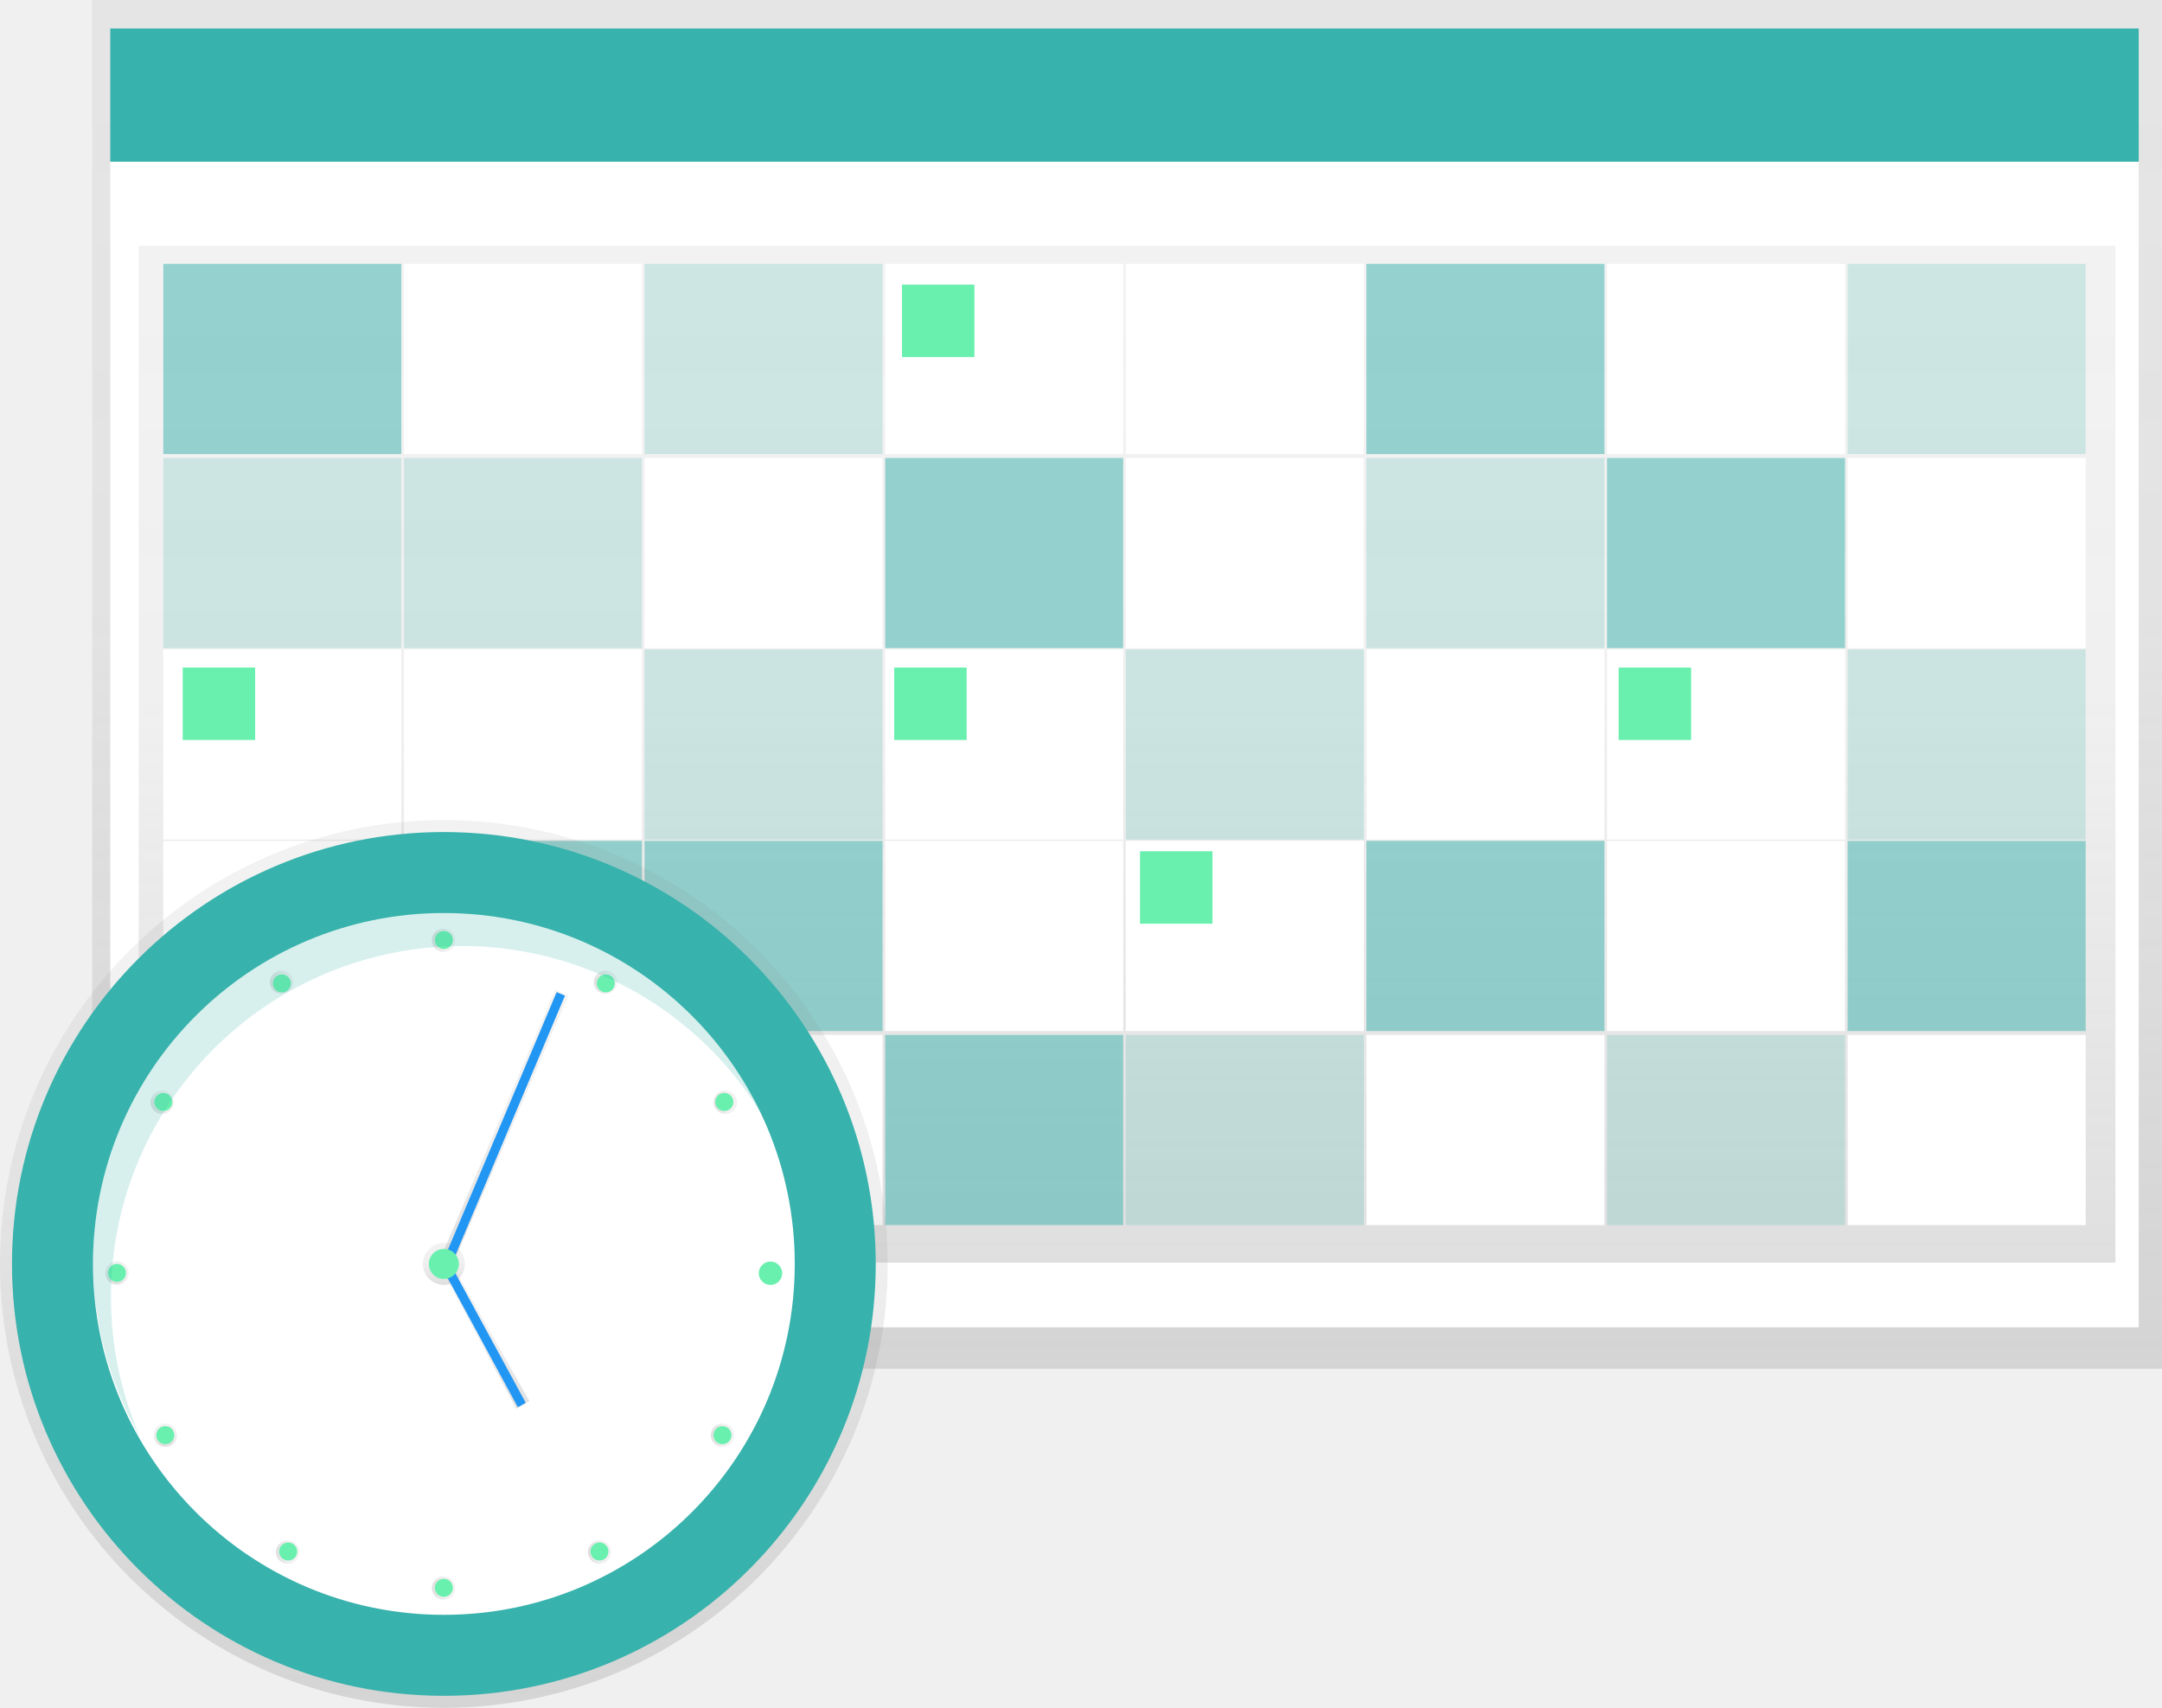
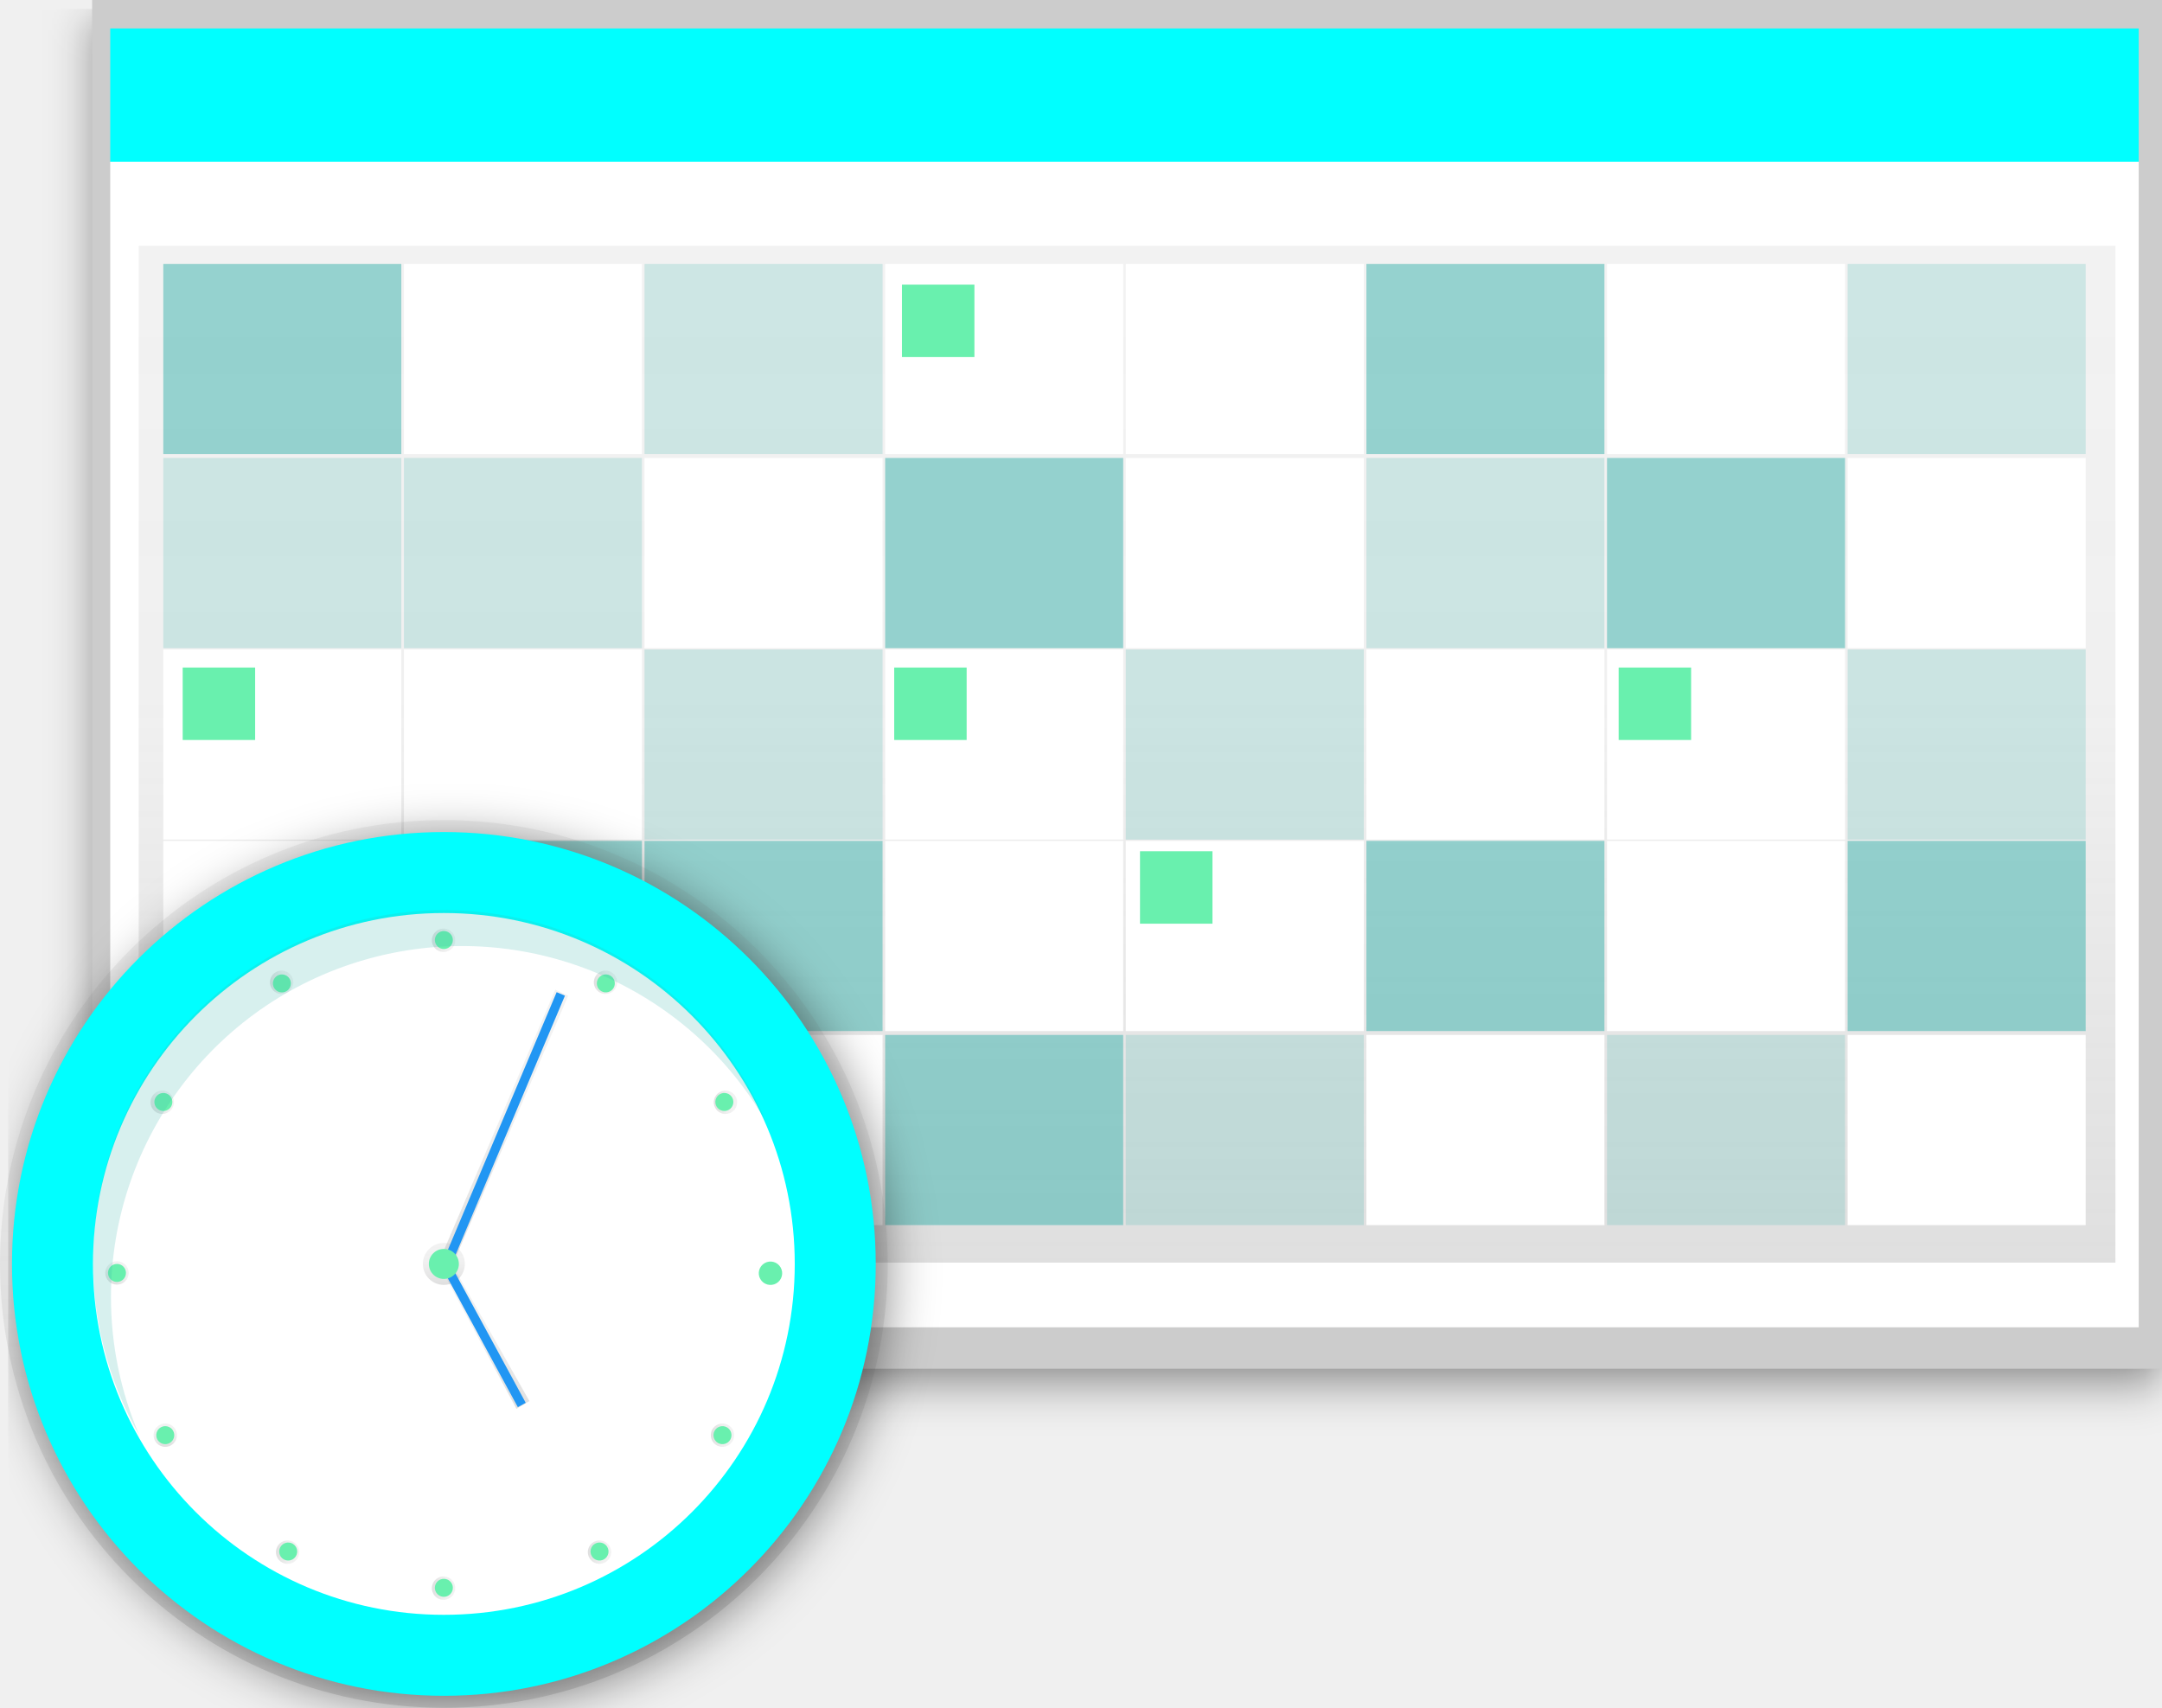
- <svg xmlns="http://www.w3.org/2000/svg" xmlns:xlink="http://www.w3.org/1999/xlink" id="3cd38589-f6b5-4ced-9f2c-9a4b79f01fae" data-name="Layer 1" width="835.61" height="660.05" viewBox="0 0 835.61 660.05">
-   <defs>
+ <svg xmlns="http://www.w3.org/2000/svg" xmlns:xlink="http://www.w3.org/1999/xlink" id="3cd38589-f6b5-4ced-9f2c-9a4b79f01fae" data-name="Layer 1" width="835.61" height="660.05" viewBox="0 0 835.61 660.05" version="1.1">
+   <defs id="defs25">
    <linearGradient id="459c4fc8-d836-433f-a197-0a2a91cd58e2" x1="435.61" y1="529" x2="435.61" gradientUnits="userSpaceOnUse">
-       <stop offset="0" stop-color="gray" stop-opacity="0.25" />
-       <stop offset="0.54" stop-color="gray" stop-opacity="0.12" />
-       <stop offset="1" stop-color="gray" stop-opacity="0.1" />
+       <stop offset="0" stop-color="gray" stop-opacity="0.25" id="stop2" />
+       <stop offset="0.54" stop-color="gray" stop-opacity="0.12" id="stop4" />
+       <stop offset="1" stop-color="gray" stop-opacity="0.1" id="stop6" />
    </linearGradient>
    <linearGradient id="342ea0e6-6062-49b7-bc20-c734cb7a73a4" x1="435.61" y1="488" x2="435.61" y2="95" xlink:href="#459c4fc8-d836-433f-a197-0a2a91cd58e2" />
    <linearGradient id="763d00b7-5a07-4818-8ebb-d18341e18e84" x1="171.55" y1="660.05" x2="171.55" y2="316.95" xlink:href="#459c4fc8-d836-433f-a197-0a2a91cd58e2" />
    <linearGradient id="92069d5c-e5f8-43fe-b38d-e54af900eab7" x1="171.55" y1="496.61" x2="171.55" y2="480.38" xlink:href="#459c4fc8-d836-433f-a197-0a2a91cd58e2" />
    <linearGradient id="cc2cb1f8-9965-47fb-9589-218376181648" x1="194.61" y1="489.5" x2="194.61" y2="382.5" xlink:href="#459c4fc8-d836-433f-a197-0a2a91cd58e2" />
    <linearGradient id="21b9629b-50a9-4ebb-aca6-e4e0185f53fc" x1="187.61" y1="544.5" x2="187.61" y2="488.5" xlink:href="#459c4fc8-d836-433f-a197-0a2a91cd58e2" />
    <linearGradient id="fcd1d80a-fd87-48d8-ac9f-c26a469979c7" x1="509.54" y1="778.88" x2="509.54" y2="769.85" gradientTransform="translate(1170.3 491.9) rotate(120)" xlink:href="#459c4fc8-d836-433f-a197-0a2a91cd58e2" />
    <linearGradient id="103b5314-699c-4416-ba96-f0315aa2be6d" x1="246.07" y1="679.17" x2="246.07" y2="670.14" gradientTransform="translate(370.3 -32.65) rotate(30)" xlink:href="#459c4fc8-d836-433f-a197-0a2a91cd58e2" />
    <linearGradient id="f7eccc56-af47-4388-bae2-3610c4149eb5" x1="364.44" y1="766.03" x2="364.44" y2="756.99" gradientTransform="translate(110.34 -349.73) rotate(30)" xlink:href="#459c4fc8-d836-433f-a197-0a2a91cd58e2" />
    <linearGradient id="bcd8726a-d7c5-49b1-9a44-0b3978539435" x1="643.63" y1="719.48" x2="643.63" y2="710.44" gradientTransform="translate(1232.03 299.71) rotate(120)" xlink:href="#459c4fc8-d836-433f-a197-0a2a91cd58e2" />
    <linearGradient id="391a46f9-b208-48d2-be26-d2096ab99e61" x1="627.41" y1="656.89" x2="627.41" y2="647.85" gradientTransform="translate(1232.3 266.24) rotate(120)" xlink:href="#459c4fc8-d836-433f-a197-0a2a91cd58e2" />
    <linearGradient id="83f8f054-eb9c-442d-b51f-167d68b16295" x1="643.63" y1="594.29" x2="643.63" y2="585.26" gradientTransform="translate(1248.8 237.12) rotate(120)" xlink:href="#459c4fc8-d836-433f-a197-0a2a91cd58e2" />
    <linearGradient id="ae1ae34d-eb1b-4711-a510-1c391231e596" x1="690" y1="547.93" x2="690" y2="538.89" gradientTransform="translate(1278.2 220.15) rotate(120)" xlink:href="#459c4fc8-d836-433f-a197-0a2a91cd58e2" />
    <linearGradient id="9891a10d-f6cd-4be8-8439-1a188b457eca" x1="818.66" y1="549.09" x2="818.66" y2="540.05" gradientTransform="translate(1342.37 237.96) rotate(120)" xlink:href="#459c4fc8-d836-433f-a197-0a2a91cd58e2" />
    <linearGradient id="fc0ab291-1c38-49b0-9137-a4534010b0cb" x1="863.87" y1="596.61" x2="863.87" y2="587.58" gradientTransform="translate(1358.61 267.78) rotate(120)" xlink:href="#459c4fc8-d836-433f-a197-0a2a91cd58e2" />
    <linearGradient id="28dee737-f47b-4c6f-813e-2c0be0b581eb" x1="877.78" y1="656.89" x2="877.78" y2="647.85" gradientTransform="translate(1357.49 299.78) rotate(120)" xlink:href="#459c4fc8-d836-433f-a197-0a2a91cd58e2" />
    <linearGradient id="228de15d-ea7a-43bb-9b48-ae33db5c4fe2" x1="863.87" y1="717.16" x2="863.87" y2="708.13" gradientTransform="translate(1342.46 328.06) rotate(120)" xlink:href="#459c4fc8-d836-433f-a197-0a2a91cd58e2" />
+     <filter style="color-interpolation-filters:sRGB" id="filter1019">
+       <feFlood flood-opacity="0.498" flood-color="rgb(0,0,0)" result="flood" id="feFlood1009" />
+       <feComposite in="flood" in2="SourceGraphic" operator="in" result="composite1" id="feComposite1011" />
+       <feGaussianBlur in="composite1" stdDeviation="9.9" result="blur" id="feGaussianBlur1013" />
+       <feOffset dx="3.1" dy="3.4" result="offset" id="feOffset1015" />
+       <feComposite in="SourceGraphic" in2="offset" operator="over" result="composite2" id="feComposite1017" />
+     </filter>
+     <filter style="color-interpolation-filters:sRGB" id="filter1031">
+       <feFlood flood-opacity="0.498" flood-color="rgb(0,0,0)" result="flood" id="feFlood1021" />
+       <feComposite in="flood" in2="SourceGraphic" operator="in" result="composite1" id="feComposite1023" />
+       <feGaussianBlur in="composite1" stdDeviation="9.9" result="blur" id="feGaussianBlur1025" />
+       <feOffset dx="3.1" dy="3.4" result="offset" id="feOffset1027" />
+       <feComposite in="SourceGraphic" in2="offset" operator="over" result="composite2" id="feComposite1029" />
+     </filter>
  </defs>
-   <rect x="35.61" width="800" height="529" fill="url(#459c4fc8-d836-433f-a197-0a2a91cd58e2)" />
-   <rect x="42.61" y="62.5" width="784" height="450.5" fill="#fff" />
-   <rect x="42.61" y="11" width="784" height="51.5" fill="#38b2ac" />
-   <rect x="53.61" y="95" width="764" height="393" fill="url(#342ea0e6-6062-49b7-bc20-c734cb7a73a4)" />
-   <rect x="63.11" y="102" width="92" height="73.5" fill="#38b2ac" opacity="0.5" />
-   <rect x="156.11" y="102" width="92" height="73.5" fill="#fff" />
-   <rect x="249.11" y="102" width="92" height="73.5" fill="#38b2ac" opacity="0.2" />
-   <rect x="342.11" y="102" width="92" height="73.5" fill="#fff" />
-   <rect x="435.11" y="102" width="92" height="73.5" fill="#fff" />
-   <rect x="528.11" y="102" width="92" height="73.5" fill="#38b2ac" opacity="0.5" />
-   <rect x="621.11" y="102" width="92" height="73.5" fill="#fff" />
-   <rect x="714.11" y="102" width="92" height="73.5" fill="#38b2ac" opacity="0.2" />
-   <rect x="63.11" y="177" width="92" height="73.5" fill="#38b2ac" opacity="0.2" />
-   <rect x="156.11" y="177" width="92" height="73.5" fill="#38b2ac" opacity="0.2" />
-   <rect x="249.11" y="177" width="92" height="73.5" fill="#fff" />
-   <rect x="342.11" y="177" width="92" height="73.5" fill="#38b2ac" opacity="0.5" />
-   <rect x="435.11" y="177" width="92" height="73.5" fill="#fff" />
-   <rect x="528.11" y="177" width="92" height="73.5" fill="#38b2ac" opacity="0.2" />
-   <rect x="621.11" y="177" width="92" height="73.5" fill="#38b2ac" opacity="0.5" />
-   <rect x="714.11" y="177" width="92" height="73.5" fill="#fff" />
-   <rect x="63.11" y="251" width="92" height="73.5" fill="#fff" />
-   <rect x="156.11" y="251" width="92" height="73.5" fill="#fff" />
-   <rect x="249.11" y="251" width="92" height="73.5" fill="#38b2ac" opacity="0.2" />
-   <rect x="342.11" y="251" width="92" height="73.5" fill="#fff" />
-   <rect x="435.11" y="251" width="92" height="73.5" fill="#38b2ac" opacity="0.2" />
-   <rect x="528.11" y="251" width="92" height="73.5" fill="#fff" />
-   <rect x="621.11" y="251" width="92" height="73.5" fill="#fff" />
-   <rect x="714.11" y="251" width="92" height="73.5" fill="#38b2ac" opacity="0.2" />
-   <rect x="63.11" y="325" width="92" height="73.5" fill="#fff" />
-   <rect x="156.11" y="325" width="92" height="73.5" fill="#38b2ac" opacity="0.5" />
-   <rect x="249.11" y="325" width="92" height="73.5" fill="#38b2ac" opacity="0.5" />
-   <rect x="342.11" y="325" width="92" height="73.5" fill="#fff" />
-   <rect x="435.11" y="325" width="92" height="73.5" fill="#fff" />
-   <rect x="528.11" y="325" width="92" height="73.5" fill="#38b2ac" opacity="0.5" />
-   <rect x="621.11" y="325" width="92" height="73.5" fill="#fff" />
-   <rect x="714.11" y="325" width="92" height="73.5" fill="#38b2ac" opacity="0.5" />
-   <rect x="63.11" y="400" width="92" height="73.5" fill="#38b2ac" opacity="0.5" />
-   <rect x="156.11" y="400" width="92" height="73.5" fill="#38b2ac" opacity="0.2" />
-   <rect x="249.11" y="400" width="92" height="73.5" fill="#fff" />
-   <rect x="342.11" y="400" width="92" height="73.5" fill="#38b2ac" opacity="0.5" />
-   <rect x="435.11" y="400" width="92" height="73.5" fill="#38b2ac" opacity="0.2" />
-   <rect x="528.11" y="400" width="92" height="73.5" fill="#fff" />
-   <rect x="621.11" y="400" width="92" height="73.5" fill="#38b2ac" opacity="0.2" />
-   <rect x="714.11" y="400" width="92" height="73.5" fill="#fff" />
-   <rect x="70.61" y="258" width="28" height="28" fill="#69f0ae" />
-   <rect x="348.61" y="110" width="28" height="28" fill="#69f0ae" />
-   <rect x="345.61" y="258" width="28" height="28" fill="#69f0ae" />
-   <rect x="440.61" y="329" width="28" height="28" fill="#69f0ae" />
-   <rect x="625.61" y="258" width="28" height="28" fill="#69f0ae" />
-   <circle cx="171.55" cy="488.5" r="171.55" fill="url(#763d00b7-5a07-4818-8ebb-d18341e18e84)" />
-   <circle cx="171.55" cy="488.5" r="166.92" fill="#38b2ac" />
-   <circle cx="171.55" cy="488.5" r="135.62" fill="#fff" />
-   <circle cx="171.55" cy="488.5" r="8.11" fill="url(#92069d5c-e5f8-43fe-b38d-e54af900eab7)" />
-   <line x1="216.76" y1="384.18" x2="172.71" y2="488.5" fill="#38b2ac" />
-   <polygon points="174.61 489.5 169.61 487.82 214.61 382.5 219.61 384.85 174.61 489.5" fill="url(#cc2cb1f8-9965-47fb-9589-218376181648)" />
-   <rect x="320.31" y="554.57" width="113.24" height="3.48" transform="translate(-464.39 567.17) rotate(-67.11)" fill="#2196f3" />
-   <line x1="172.71" y1="489.66" x2="201.69" y2="542.98" fill="#38b2ac" />
-   <polygon points="199.61 544.5 170.61 490.5 174.61 488.5 204.61 541.5 199.61 544.5" fill="url(#21b9629b-50a9-4ebb-aca6-e4e0185f53fc)" />
-   <rect x="367.66" y="605.95" width="3.48" height="60.69" transform="translate(-441.2 133.65) rotate(-28.52)" fill="#2196f3" />
-   <circle cx="297.9" cy="491.98" r="3.48" fill="#38b2ac" />
-   <circle cx="244.91" cy="545.99" r="4.52" transform="translate(-532.58 365.12) rotate(-60)" fill="url(#fcd1d80a-fd87-48d8-ac9f-c26a469979c7)" />
-   <circle cx="246.07" cy="674.66" r="4.52" transform="translate(-486.56 93.44) rotate(-30)" fill="url(#103b5314-699c-4416-ba96-f0315aa2be6d)" />
-   <circle cx="45.21" cy="491.98" r="4.52" fill="url(#f7eccc56-af47-4388-bae2-3610c4149eb5)" />
-   <circle cx="291.04" cy="499.63" r="4.52" transform="translate(-393.02 92.48) rotate(-30)" fill="url(#bcd8726a-d7c5-49b1-9a44-0b3978539435)" />
-   <circle cx="353.63" cy="483.41" r="4.52" transform="translate(-376.52 121.6) rotate(-30)" fill="url(#391a46f9-b208-48d2-be26-d2096ab99e61)" />
-   <circle cx="416.23" cy="499.63" r="4.52" transform="translate(-376.25 155.08) rotate(-30)" fill="url(#83f8f054-eb9c-442d-b51f-167d68b16295)" />
-   <circle cx="462.59" cy="546" r="4.52" transform="translate(-393.22 184.47) rotate(-30)" fill="url(#ae1ae34d-eb1b-4711-a510-1c391231e596)" />
-   <circle cx="461.43" cy="674.66" r="4.52" transform="translate(-457.7 201.13) rotate(-30)" fill="url(#9891a10d-f6cd-4be8-8439-1a188b457eca)" />
-   <circle cx="413.91" cy="719.87" r="4.52" transform="translate(-486.68 183.42) rotate(-30)" fill="url(#fc0ab291-1c38-49b0-9137-a4534010b0cb)" />
-   <circle cx="353.63" cy="733.78" r="4.52" transform="translate(-501.71 155.15) rotate(-30)" fill="url(#28dee737-f47b-4c6f-813e-2c0be0b581eb)" />
-   <circle cx="293.36" cy="719.87" r="4.52" transform="translate(-502.83 123.15) rotate(-30)" fill="url(#228de15d-ea7a-43bb-9b48-ae33db5c4fe2)" />
-   <circle cx="171.55" cy="363.31" r="3.48" fill="#69f0ae" />
-   <circle cx="416.34" cy="500.06" r="3.48" transform="translate(-407.09 490.61) rotate(-60)" fill="#69f0ae" />
-   <circle cx="462.16" cy="545.88" r="3.48" transform="translate(-393.22 184.24) rotate(-30)" fill="#69f0ae" />
-   <circle cx="461.43" cy="674.66" r="3.48" transform="translate(-535.75 616.96) rotate(-60)" fill="#69f0ae" />
-   <circle cx="413.91" cy="719.63" r="3.48" transform="translate(-486.56 183.39) rotate(-30)" fill="#69f0ae" />
-   <circle cx="291.15" cy="500.06" r="3.48" transform="translate(-393.22 92.6) rotate(-30)" fill="#69f0ae" />
-   <circle cx="245.33" cy="545.88" r="3.48" transform="translate(-532.27 365.43) rotate(-60)" fill="#69f0ae" />
-   <circle cx="479.98" cy="612.07" r="4.52" transform="translate(-423.92 202.02) rotate(-30)" fill="#69f0ae" />
-   <circle cx="246.07" cy="674.66" r="3.48" transform="translate(-486.56 93.44) rotate(-30)" fill="#69f0ae" />
-   <circle cx="293.58" cy="719.63" r="3.48" transform="translate(-658.62 494.09) rotate(-60)" fill="#69f0ae" />
-   <circle cx="45.21" cy="491.98" r="3.48" fill="#69f0ae" />
-   <circle cx="171.55" cy="613.68" r="3.48" fill="#69f0ae" />
-   <path d="M225.08,621.22a135.64,135.64,0,0,1,253.28-67.48A135.64,135.64,0,1,0,236.08,674.8,135.16,135.16,0,0,1,225.08,621.22Z" transform="translate(-182.19 -119.97)" fill="#38b2ac" opacity="0.2" />
-   <circle cx="171.55" cy="488.5" r="5.8" fill="#69f0ae" />
+   <rect x="35.61" width="800" height="529" fill="url(#459c4fc8-d836-433f-a197-0a2a91cd58e2)" id="rect29" style="fill:#cccccc;filter:url(#filter1031)" />
+   <rect x="42.61" y="62.5" width="784" height="450.5" fill="#fff" id="rect31" />
+   <rect x="42.61" y="11" width="784" height="51.5" fill="#38b2ac" id="rect33" style="fill:#00ffff" />
+   <rect x="53.61" y="95" width="764" height="393" fill="url(#342ea0e6-6062-49b7-bc20-c734cb7a73a4)" id="rect35" />
+   <rect x="63.11" y="102" width="92" height="73.5" fill="#38b2ac" opacity="0.5" id="rect37" />
+   <rect x="156.11" y="102" width="92" height="73.5" fill="#fff" id="rect39" />
+   <rect x="249.11" y="102" width="92" height="73.5" fill="#38b2ac" opacity="0.2" id="rect41" />
+   <rect x="342.11" y="102" width="92" height="73.5" fill="#fff" id="rect43" />
+   <rect x="435.11" y="102" width="92" height="73.5" fill="#fff" id="rect45" />
+   <rect x="528.11" y="102" width="92" height="73.5" fill="#38b2ac" opacity="0.5" id="rect47" />
+   <rect x="621.11" y="102" width="92" height="73.5" fill="#fff" id="rect49" />
+   <rect x="714.11" y="102" width="92" height="73.5" fill="#38b2ac" opacity="0.2" id="rect51" />
+   <rect x="63.11" y="177" width="92" height="73.5" fill="#38b2ac" opacity="0.2" id="rect53" />
+   <rect x="156.11" y="177" width="92" height="73.5" fill="#38b2ac" opacity="0.2" id="rect55" />
+   <rect x="249.11" y="177" width="92" height="73.5" fill="#fff" id="rect57" />
+   <rect x="342.11" y="177" width="92" height="73.5" fill="#38b2ac" opacity="0.5" id="rect59" />
+   <rect x="435.11" y="177" width="92" height="73.5" fill="#fff" id="rect61" />
+   <rect x="528.11" y="177" width="92" height="73.5" fill="#38b2ac" opacity="0.2" id="rect63" />
+   <rect x="621.11" y="177" width="92" height="73.5" fill="#38b2ac" opacity="0.5" id="rect65" />
+   <rect x="714.11" y="177" width="92" height="73.5" fill="#fff" id="rect67" />
+   <rect x="63.11" y="251" width="92" height="73.5" fill="#fff" id="rect69" />
+   <rect x="156.11" y="251" width="92" height="73.5" fill="#fff" id="rect71" />
+   <rect x="249.11" y="251" width="92" height="73.5" fill="#38b2ac" opacity="0.2" id="rect73" />
+   <rect x="342.11" y="251" width="92" height="73.5" fill="#fff" id="rect75" />
+   <rect x="435.11" y="251" width="92" height="73.5" fill="#38b2ac" opacity="0.2" id="rect77" />
+   <rect x="528.11" y="251" width="92" height="73.5" fill="#fff" id="rect79" />
+   <rect x="621.11" y="251" width="92" height="73.5" fill="#fff" id="rect81" />
+   <rect x="714.11" y="251" width="92" height="73.5" fill="#38b2ac" opacity="0.2" id="rect83" />
+   <rect x="63.11" y="325" width="92" height="73.5" fill="#fff" id="rect85" />
+   <rect x="156.11" y="325" width="92" height="73.5" fill="#38b2ac" opacity="0.5" id="rect87" />
+   <rect x="249.11" y="325" width="92" height="73.5" fill="#38b2ac" opacity="0.5" id="rect89" />
+   <rect x="342.11" y="325" width="92" height="73.5" fill="#fff" id="rect91" />
+   <rect x="435.11" y="325" width="92" height="73.5" fill="#fff" id="rect93" />
+   <rect x="528.11" y="325" width="92" height="73.5" fill="#38b2ac" opacity="0.5" id="rect95" />
+   <rect x="621.11" y="325" width="92" height="73.5" fill="#fff" id="rect97" />
+   <rect x="714.11" y="325" width="92" height="73.5" fill="#38b2ac" opacity="0.5" id="rect99" />
+   <rect x="63.11" y="400" width="92" height="73.5" fill="#38b2ac" opacity="0.5" id="rect101" />
+   <rect x="156.11" y="400" width="92" height="73.5" fill="#38b2ac" opacity="0.2" id="rect103" />
+   <rect x="249.11" y="400" width="92" height="73.5" fill="#fff" id="rect105" />
+   <rect x="342.11" y="400" width="92" height="73.5" fill="#38b2ac" opacity="0.5" id="rect107" />
+   <rect x="435.11" y="400" width="92" height="73.5" fill="#38b2ac" opacity="0.2" id="rect109" />
+   <rect x="528.11" y="400" width="92" height="73.5" fill="#fff" id="rect111" />
+   <rect x="621.11" y="400" width="92" height="73.5" fill="#38b2ac" opacity="0.2" id="rect113" />
+   <rect x="714.11" y="400" width="92" height="73.5" fill="#fff" id="rect115" />
+   <rect x="70.61" y="258" width="28" height="28" fill="#69f0ae" id="rect117" />
+   <rect x="348.61" y="110" width="28" height="28" fill="#69f0ae" id="rect119" />
+   <rect x="345.61" y="258" width="28" height="28" fill="#69f0ae" id="rect121" />
+   <rect x="440.61" y="329" width="28" height="28" fill="#69f0ae" id="rect123" />
+   <rect x="625.61" y="258" width="28" height="28" fill="#69f0ae" id="rect125" />
+   <circle cx="171.55" cy="488.5" r="171.55" fill="url(#763d00b7-5a07-4818-8ebb-d18341e18e84)" id="circle127" />
+   <circle cx="171.55" cy="488.5" r="166.92" fill="#38b2ac" id="circle129" style="fill:#00ffff;filter:url(#filter1019)" />
+   <circle cx="171.55" cy="488.5" r="135.62" fill="#fff" id="circle131" />
+   <circle cx="171.55" cy="488.5" r="8.11" fill="url(#92069d5c-e5f8-43fe-b38d-e54af900eab7)" id="circle133" />
+   <line x1="216.76" y1="384.18" x2="172.71" y2="488.5" fill="#38b2ac" id="line135" />
+   <polygon points="174.61 489.5 169.61 487.82 214.61 382.5 219.61 384.85 174.61 489.5" fill="url(#cc2cb1f8-9965-47fb-9589-218376181648)" id="polygon137" />
+   <rect x="320.31" y="554.57" width="113.24" height="3.48" transform="translate(-464.39 567.17) rotate(-67.11)" fill="#2196f3" id="rect139" />
+   <line x1="172.71" y1="489.66" x2="201.69" y2="542.98" fill="#38b2ac" id="line141" />
+   <polygon points="199.61 544.5 170.61 490.5 174.61 488.5 204.61 541.5 199.61 544.5" fill="url(#21b9629b-50a9-4ebb-aca6-e4e0185f53fc)" id="polygon143" />
+   <rect x="367.66" y="605.95" width="3.48" height="60.69" transform="translate(-441.2 133.65) rotate(-28.52)" fill="#2196f3" id="rect145" />
+   <circle cx="297.9" cy="491.98" r="3.48" fill="#38b2ac" id="circle147" />
+   <circle cx="244.91" cy="545.99" r="4.52" transform="translate(-532.58 365.12) rotate(-60)" fill="url(#fcd1d80a-fd87-48d8-ac9f-c26a469979c7)" id="circle149" />
+   <circle cx="246.07" cy="674.66" r="4.52" transform="translate(-486.56 93.44) rotate(-30)" fill="url(#103b5314-699c-4416-ba96-f0315aa2be6d)" id="circle151" />
+   <circle cx="45.21" cy="491.98" r="4.52" fill="url(#f7eccc56-af47-4388-bae2-3610c4149eb5)" id="circle153" />
+   <circle cx="291.04" cy="499.63" r="4.52" transform="translate(-393.02 92.48) rotate(-30)" fill="url(#bcd8726a-d7c5-49b1-9a44-0b3978539435)" id="circle155" />
+   <circle cx="353.63" cy="483.41" r="4.52" transform="translate(-376.52 121.6) rotate(-30)" fill="url(#391a46f9-b208-48d2-be26-d2096ab99e61)" id="circle157" />
+   <circle cx="416.23" cy="499.63" r="4.52" transform="translate(-376.25 155.08) rotate(-30)" fill="url(#83f8f054-eb9c-442d-b51f-167d68b16295)" id="circle159" />
+   <circle cx="462.59" cy="546" r="4.52" transform="translate(-393.22 184.47) rotate(-30)" fill="url(#ae1ae34d-eb1b-4711-a510-1c391231e596)" id="circle161" />
+   <circle cx="461.43" cy="674.66" r="4.52" transform="translate(-457.7 201.13) rotate(-30)" fill="url(#9891a10d-f6cd-4be8-8439-1a188b457eca)" id="circle163" />
+   <circle cx="413.91" cy="719.87" r="4.52" transform="translate(-486.68 183.42) rotate(-30)" fill="url(#fc0ab291-1c38-49b0-9137-a4534010b0cb)" id="circle165" />
+   <circle cx="353.63" cy="733.78" r="4.52" transform="translate(-501.71 155.15) rotate(-30)" fill="url(#28dee737-f47b-4c6f-813e-2c0be0b581eb)" id="circle167" />
+   <circle cx="293.36" cy="719.87" r="4.52" transform="translate(-502.83 123.15) rotate(-30)" fill="url(#228de15d-ea7a-43bb-9b48-ae33db5c4fe2)" id="circle169" />
+   <circle cx="171.55" cy="363.31" r="3.48" fill="#69f0ae" id="circle171" />
+   <circle cx="416.34" cy="500.06" r="3.48" transform="translate(-407.09 490.61) rotate(-60)" fill="#69f0ae" id="circle173" />
+   <circle cx="462.16" cy="545.88" r="3.48" transform="translate(-393.22 184.24) rotate(-30)" fill="#69f0ae" id="circle175" />
+   <circle cx="461.43" cy="674.66" r="3.48" transform="translate(-535.75 616.96) rotate(-60)" fill="#69f0ae" id="circle177" />
+   <circle cx="413.91" cy="719.63" r="3.48" transform="translate(-486.56 183.39) rotate(-30)" fill="#69f0ae" id="circle179" />
+   <circle cx="291.15" cy="500.06" r="3.48" transform="translate(-393.22 92.6) rotate(-30)" fill="#69f0ae" id="circle181" />
+   <circle cx="245.33" cy="545.88" r="3.48" transform="translate(-532.27 365.43) rotate(-60)" fill="#69f0ae" id="circle183" />
+   <circle cx="479.98" cy="612.07" r="4.52" transform="translate(-423.92 202.02) rotate(-30)" fill="#69f0ae" id="circle185" />
+   <circle cx="246.07" cy="674.66" r="3.48" transform="translate(-486.56 93.44) rotate(-30)" fill="#69f0ae" id="circle187" />
+   <circle cx="293.58" cy="719.63" r="3.48" transform="translate(-658.62 494.09) rotate(-60)" fill="#69f0ae" id="circle189" />
+   <circle cx="45.21" cy="491.98" r="3.48" fill="#69f0ae" id="circle191" />
+   <circle cx="171.55" cy="613.68" r="3.48" fill="#69f0ae" id="circle193" />
+   <path d="M225.08,621.22a135.64,135.64,0,0,1,253.28-67.48A135.64,135.64,0,1,0,236.08,674.8,135.16,135.16,0,0,1,225.08,621.22Z" transform="translate(-182.19 -119.97)" fill="#38b2ac" opacity="0.2" id="path195" />
+   <circle cx="171.55" cy="488.5" r="5.8" fill="#69f0ae" id="circle197" />
</svg>
